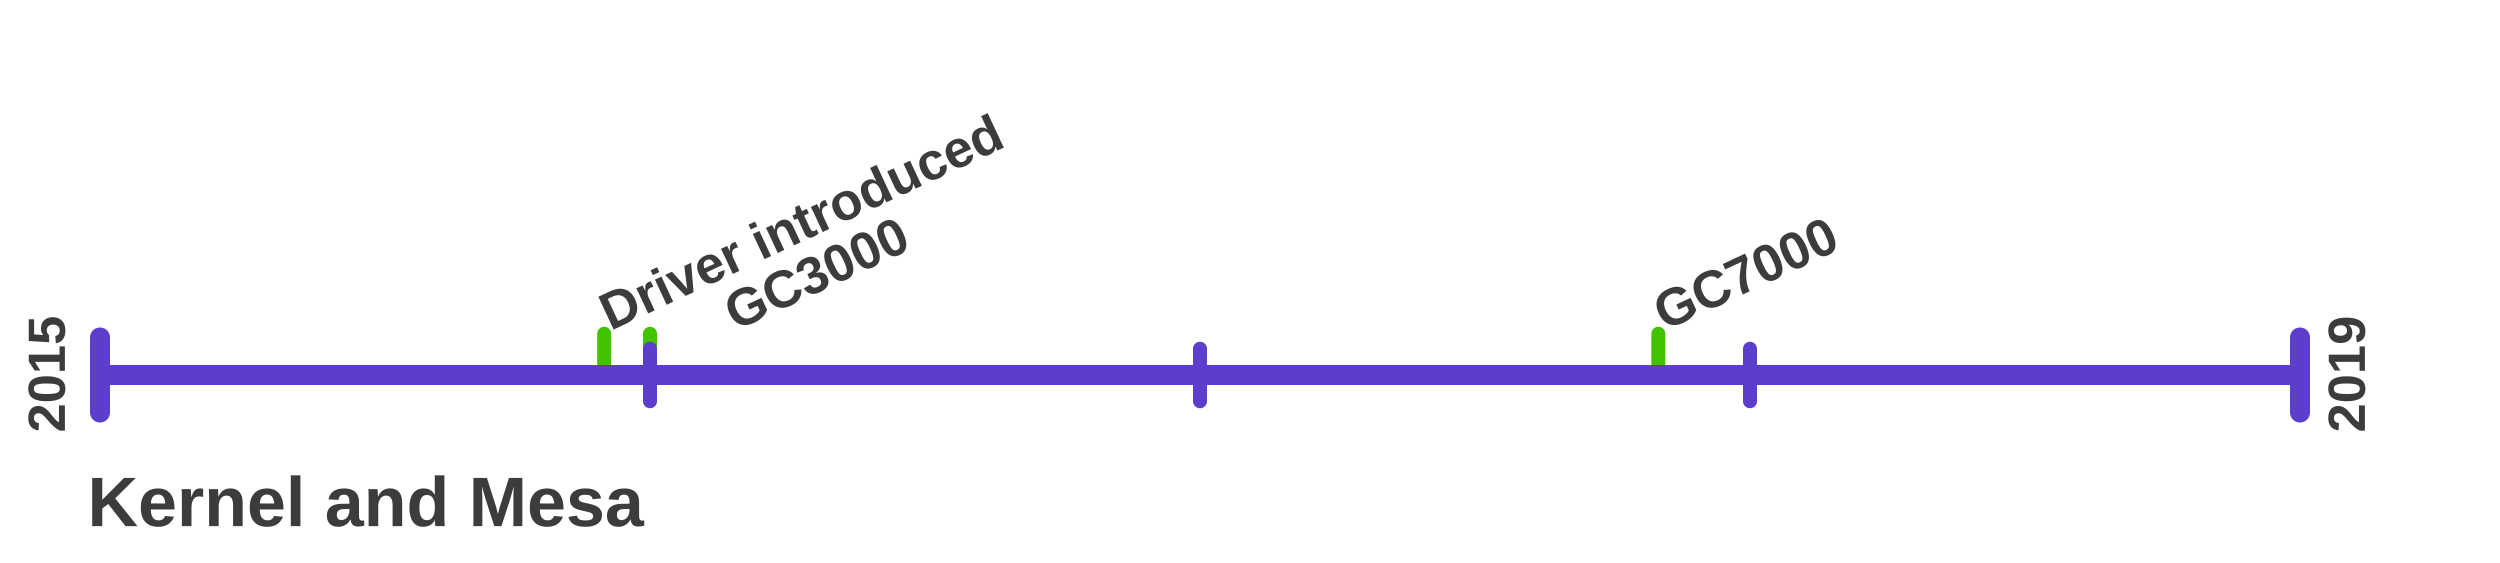
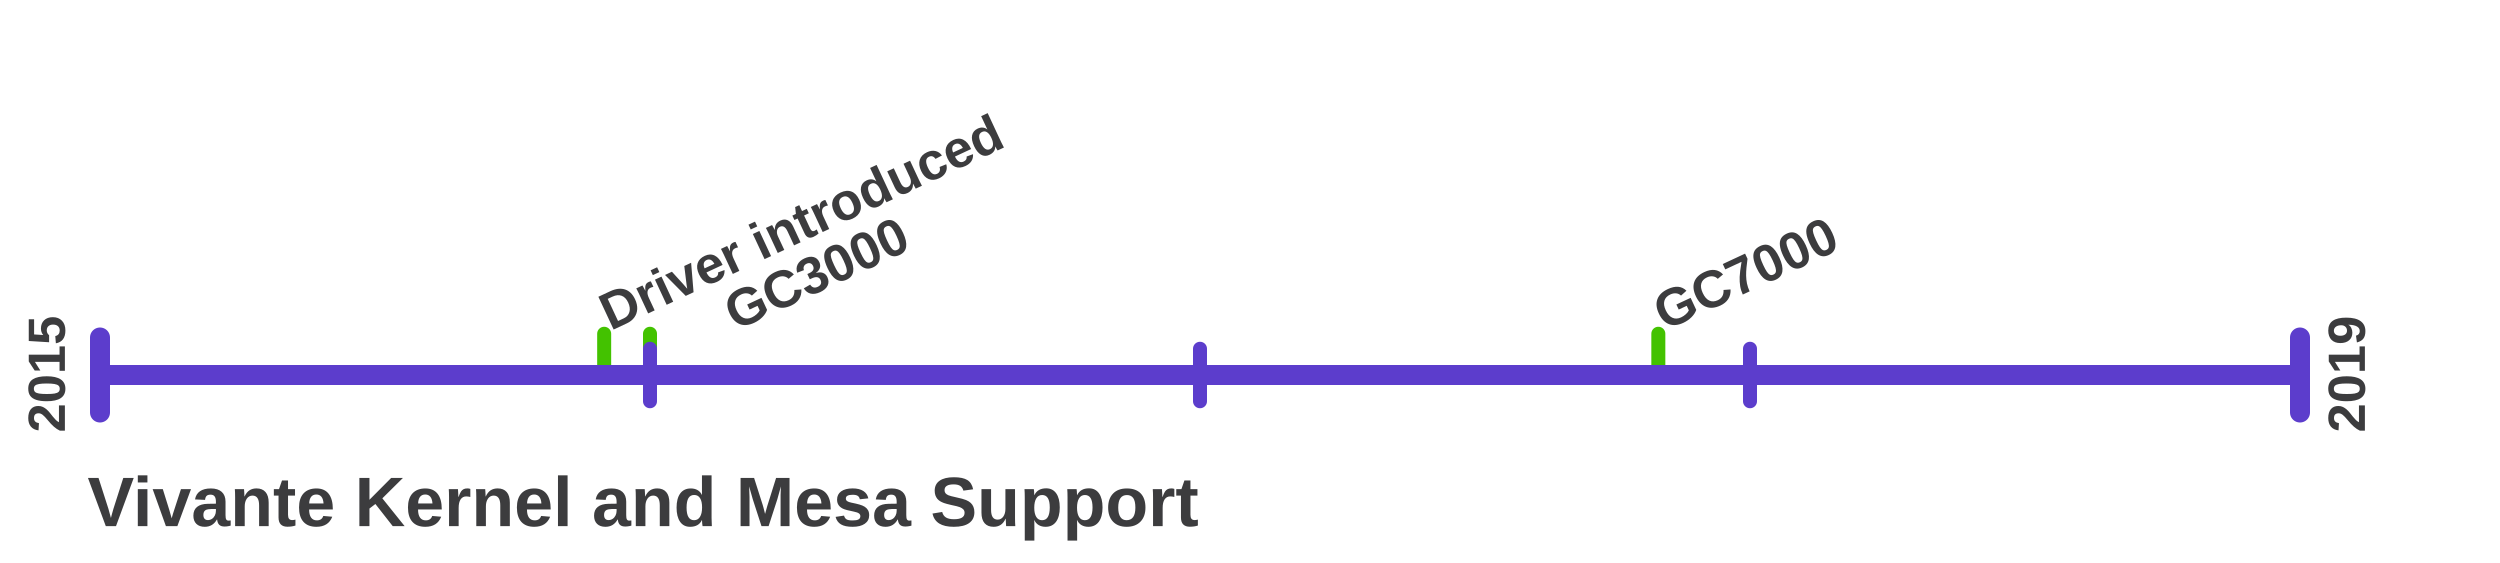
<svg xmlns="http://www.w3.org/2000/svg" baseProfile="full" height="225" version="1.1" width="1000">
  <defs />
  <line stroke="#43c200" stroke-linecap="round" stroke-width="5.6" x1="241.667" x2="241.667" y1="133.5" y2="150" />
  <g transform="rotate(-25, 241.6667, 127)">
    <text dominant-baseline="middle" style="fill: #3c3c3e; font-size: 21px; font-weight: bold; font-family: Liberation Sans;" text-anchor="start" x="241.667" y="127">Driver introduced</text>
  </g>
  <line stroke="#43c200" stroke-linecap="round" stroke-width="5.6" x1="260.0" x2="260.0" y1="133.5" y2="150" />
  <g transform="rotate(-25, 291.6667, 127)">
    <text dominant-baseline="middle" style="fill: #3c3c3e; font-size: 21px; font-weight: bold; font-family: Liberation Sans;" text-anchor="start" x="291.667" y="127">GC3000</text>
  </g>
  <line stroke="#43c200" stroke-linecap="round" stroke-width="5.6" x1="663.333" x2="663.333" y1="133.5" y2="150" />
  <g transform="rotate(-25, 663.3333, 127)">
    <text dominant-baseline="middle" style="fill: #3c3c3e; font-size: 21px; font-weight: bold; font-family: Liberation Sans;" text-anchor="start" x="663.333" y="127">GC7000</text>
  </g>
  <line stroke="#5c3dcc" stroke-linecap="round" stroke-width="8" x1="40.0" x2="920" y1="150" y2="150" />
  <line stroke="#5c3dcc" stroke-linecap="round" stroke-width="8" x1="40.0" x2="40.0" y1="135" y2="165" />
  <line stroke="#5c3dcc" stroke-linecap="round" stroke-width="8" x1="920" x2="920" y1="135" y2="165" />
  <g transform="rotate(-90, 20.0, 173)">
    <text dominant-baseline="middle" style="fill: #3c3c3e; font-size: 21px; font-weight: bold; font-family: Liberation Sans;" text-anchor="start" x="20.0" y="173">2015</text>
  </g>
  <g transform="rotate(-90, 940, 173)">
    <text dominant-baseline="middle" style="fill: #3c3c3e; font-size: 21px; font-weight: bold; font-family: Liberation Sans;" text-anchor="start" x="940" y="173">2019</text>
  </g>
  <line stroke="#5c3dcc" stroke-linecap="round" stroke-width="5.6" x1="40.0" x2="40.0" y1="139.5" y2="160.5" />
  <line stroke="#5c3dcc" stroke-linecap="round" stroke-width="5.6" x1="260.0" x2="260.0" y1="139.5" y2="160.5" />
  <line stroke="#5c3dcc" stroke-linecap="round" stroke-width="5.6" x1="480.0" x2="480.0" y1="139.5" y2="160.5" />
  <line stroke="#5c3dcc" stroke-linecap="round" stroke-width="5.6" x1="700.0" x2="700.0" y1="139.5" y2="160.5" />
  <g transform="rotate(0, 35.0, 202.5)">
-     <text dominant-baseline="middle" style="fill: #3c3c3e; font-size: 28px; font-weight: bold; font-family: Liberation Sans;" text-anchor="start" x="35.0" y="202.5">Kernel and Mesa</text>
+     <text dominant-baseline="middle" style="fill: #3c3c3e; font-size: 28px; font-weight: bold; font-family: Liberation Sans;" text-anchor="start" x="35.0" y="202.5">Vivante Kernel and Mesa Support</text>
  </g>
</svg>
